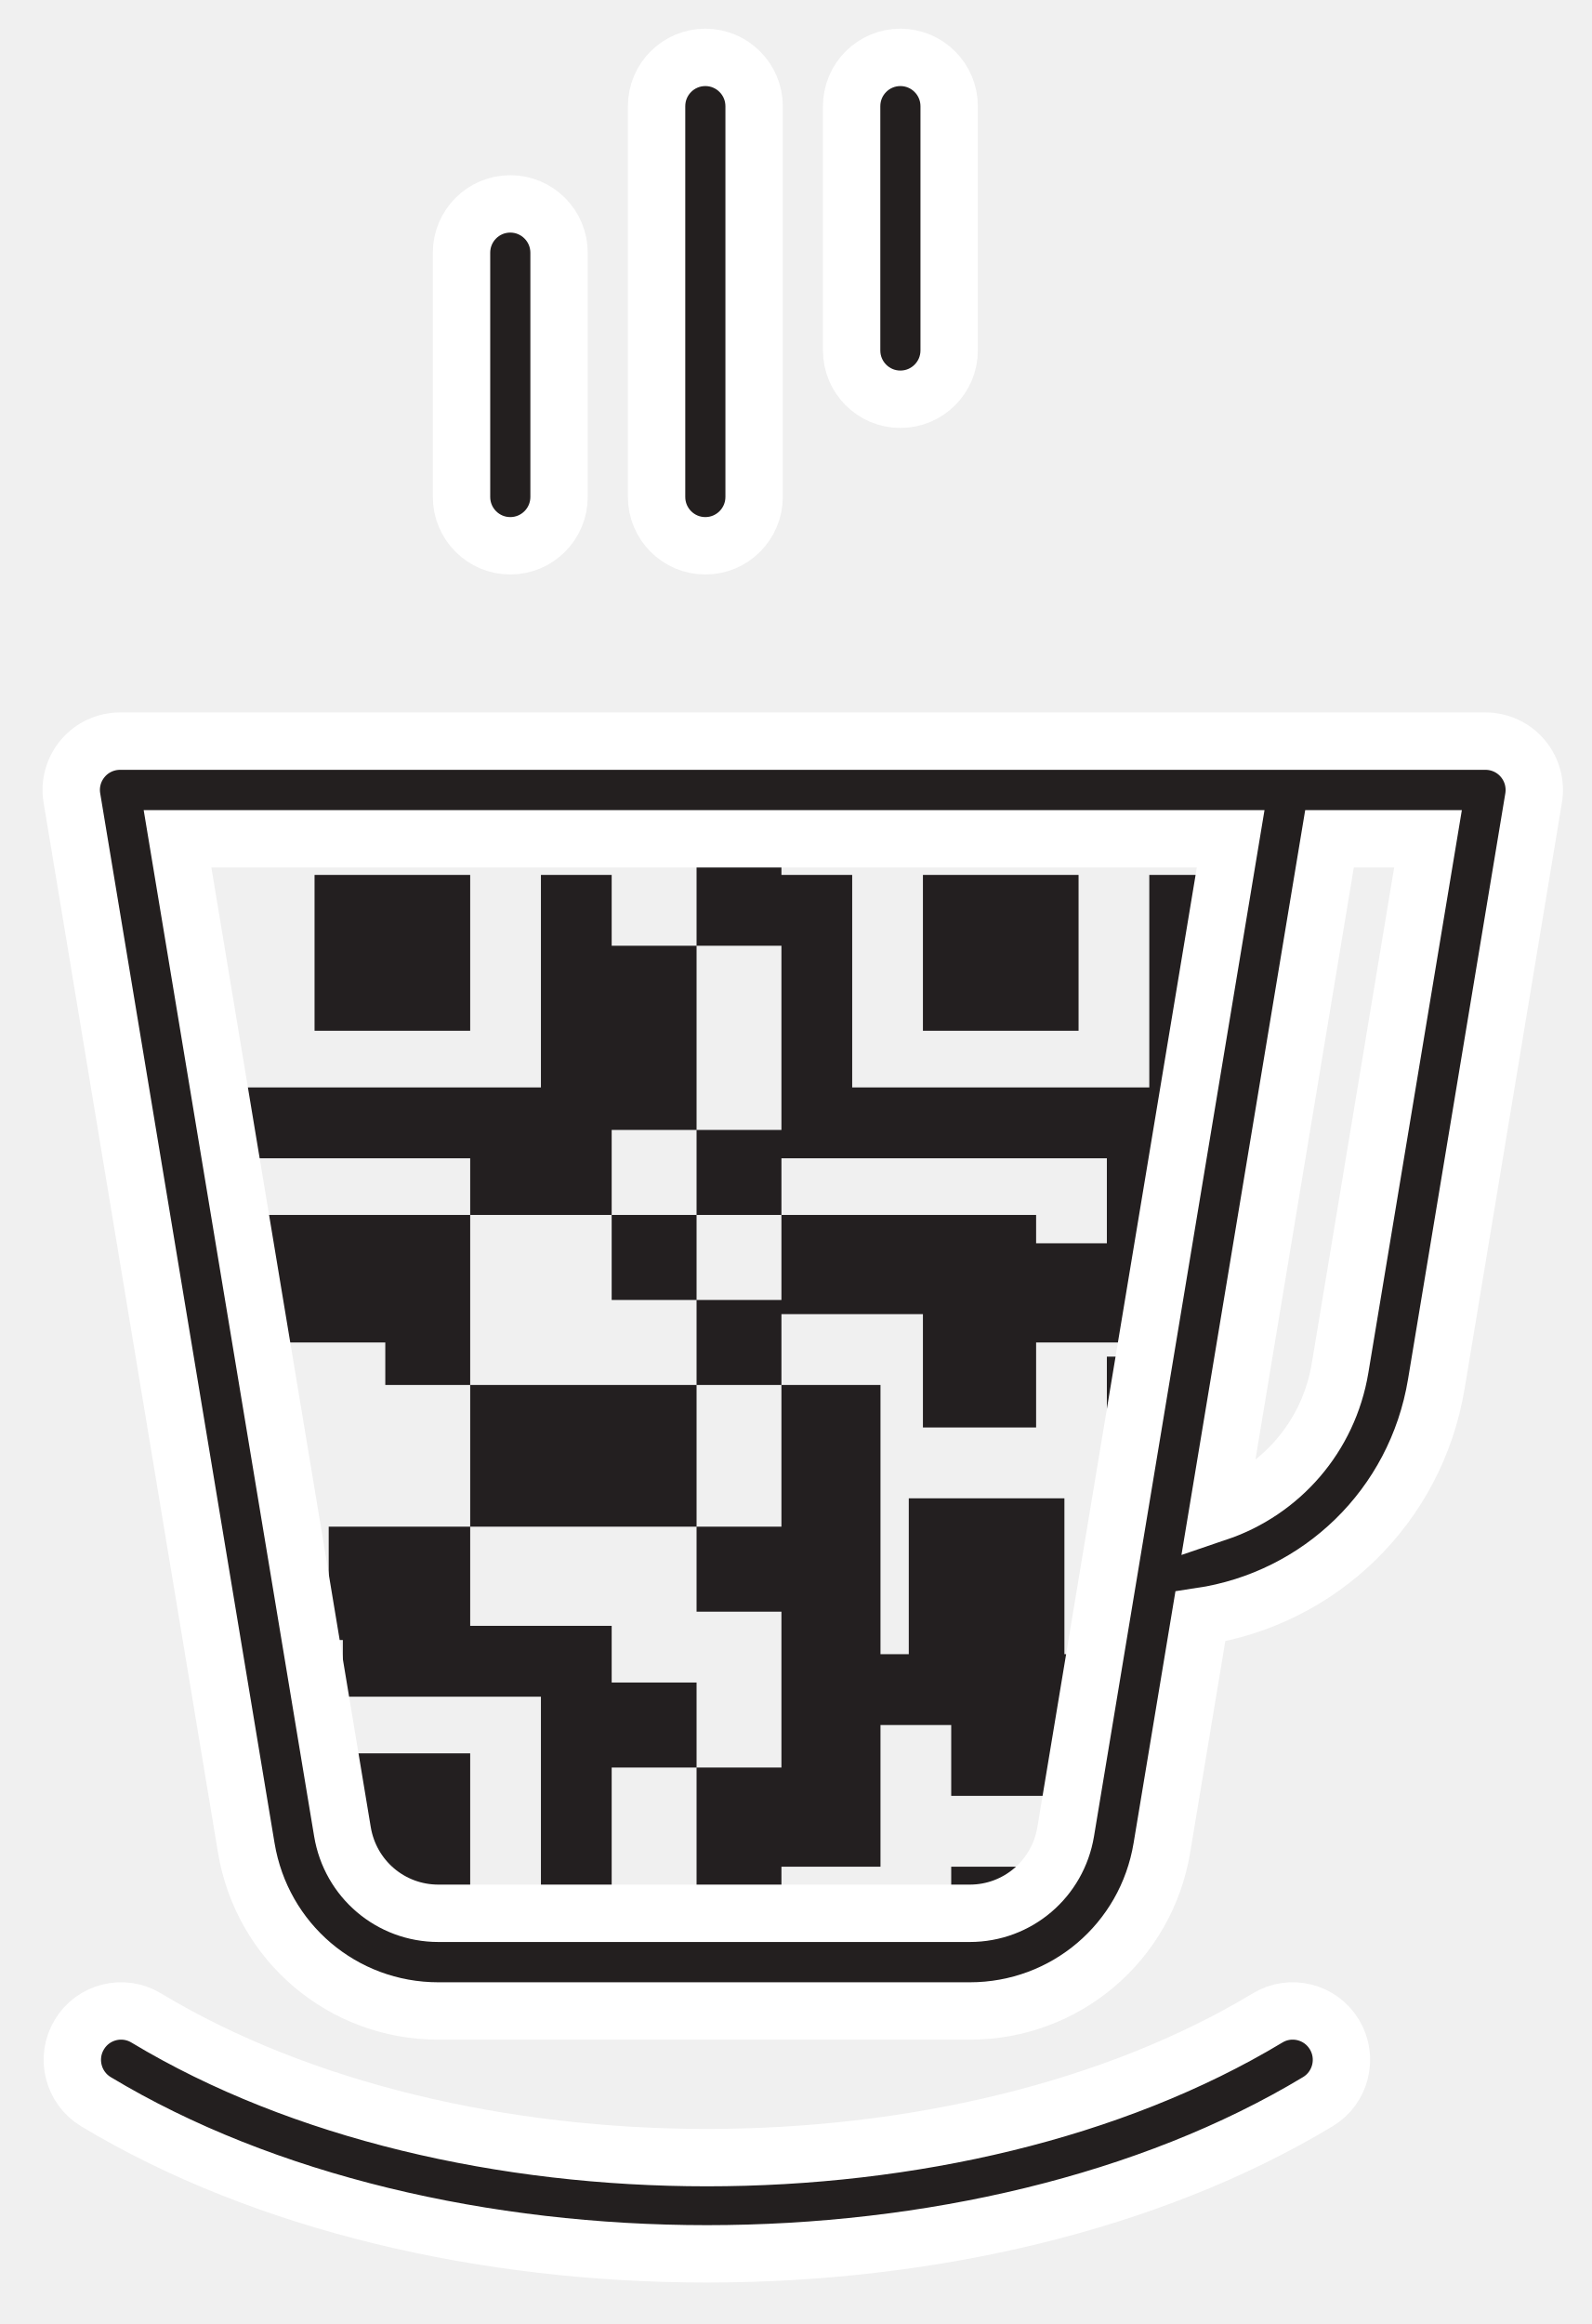
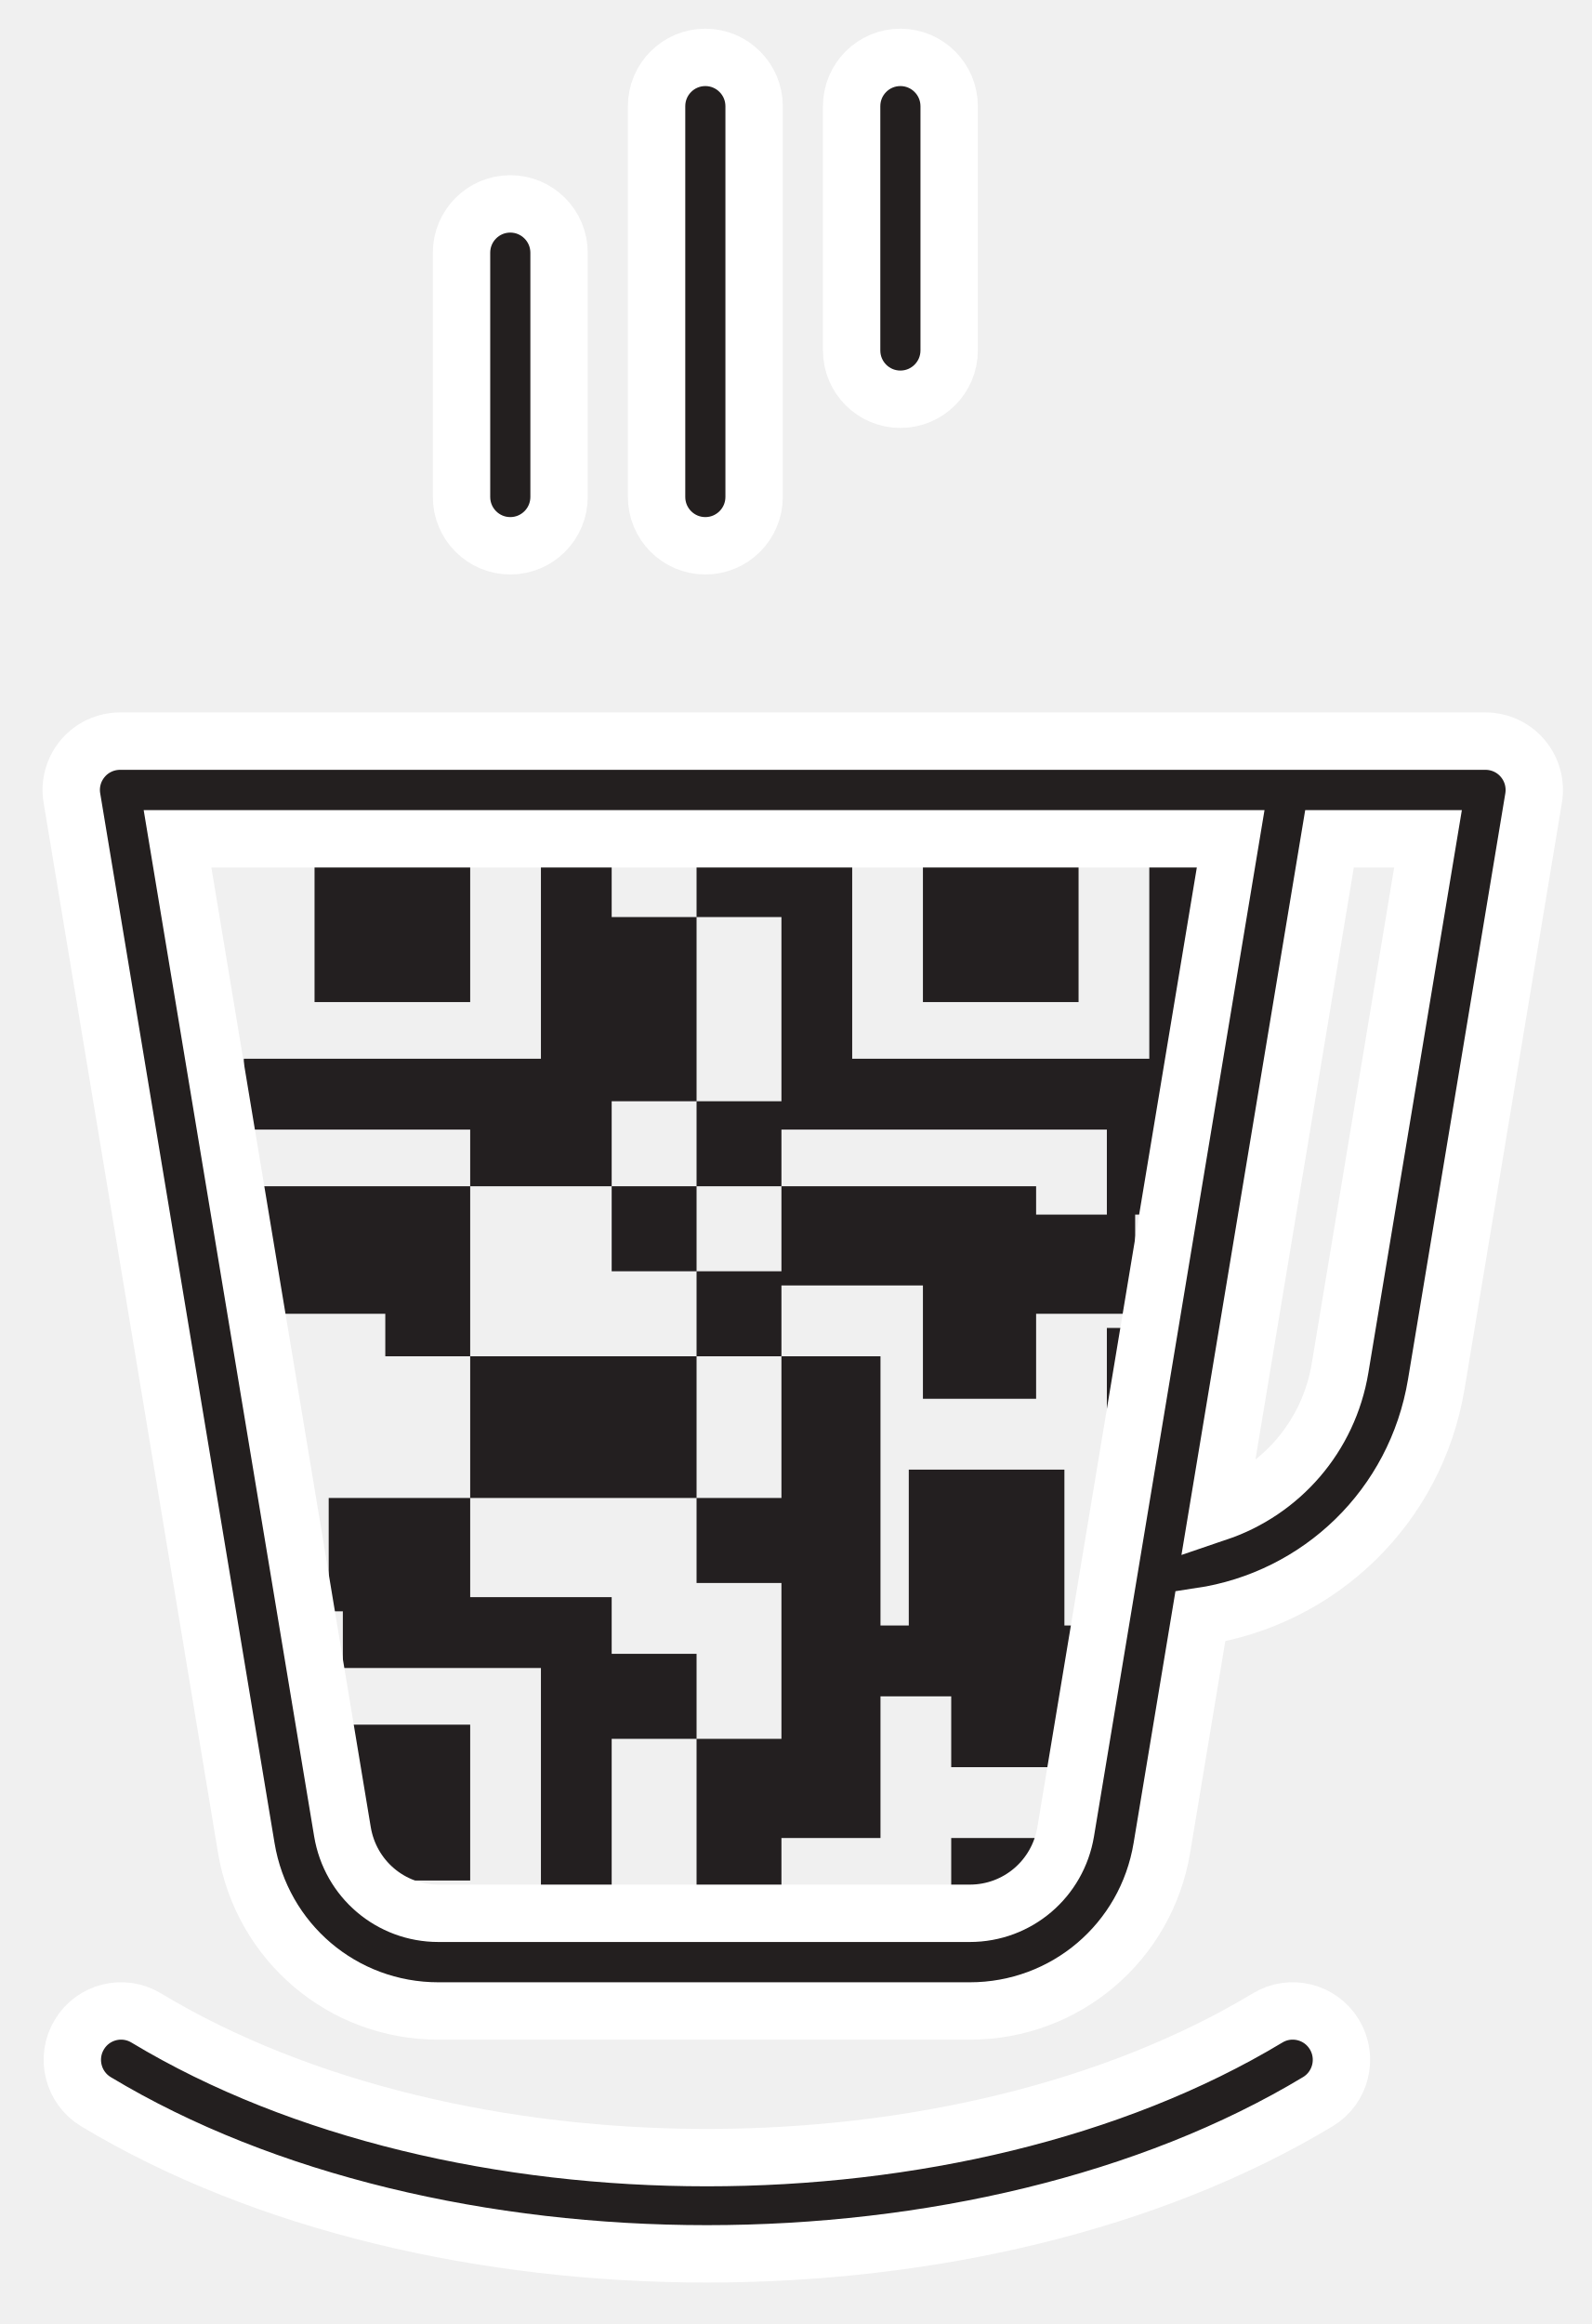
<svg xmlns="http://www.w3.org/2000/svg" xmlns:xlink="http://www.w3.org/1999/xlink" width="111px" height="162px" viewBox="0 0 111 162" version="1.1">
  <defs>
    <path d="M96.146,92.48 C94.724,101.035 88.013,107.439 79.693,108.682 L77.014,124.799 C75.922,131.393 70.285,136.18 63.618,136.18 L26.568,136.18 C19.897,136.18 14.263,131.393 13.169,124.795 L1.014,51.626 C0.847,50.638 1.126,49.631 1.775,48.865 C2.418,48.102 3.37,47.663 4.369,47.663 L99.58,47.663 C100.576,47.663 101.528,48.102 102.17,48.865 C102.82,49.631 103.095,50.638 102.932,51.626 L96.146,92.48 Z M8.378,54.472 L19.877,123.682 C20.424,126.977 23.236,129.371 26.568,129.371 L63.618,129.371 C66.946,129.371 69.758,126.977 70.306,123.682 L81.808,54.472 L8.378,54.472 Z M88.7,54.472 L80.897,101.427 C85.279,99.942 88.638,96.174 89.437,91.363 L95.568,54.472 L88.7,54.472 L88.7,54.472 Z M58.78,23.831 C56.899,23.831 55.38,22.306 55.38,20.427 L55.38,3.404 C55.38,1.525 56.899,0 58.78,0 C60.656,0 62.18,1.525 62.18,3.404 L62.18,20.427 C62.18,22.306 60.656,23.831 58.78,23.831 L58.78,23.831 Z M45.18,34.045 C43.299,34.045 41.78,32.52 41.78,30.64 L41.78,3.404 C41.78,1.525 43.299,0 45.18,0 C47.056,0 48.58,1.525 48.58,3.404 L48.58,30.64 C48.58,32.52 47.056,34.045 45.18,34.045 L45.18,34.045 Z M31.58,34.045 C29.699,34.045 28.18,32.52 28.18,30.64 L28.18,13.618 C28.18,11.739 29.699,10.213 31.58,10.213 C33.456,10.213 34.98,11.739 34.98,13.618 L34.98,30.64 C34.98,32.52 33.456,34.045 31.58,34.045 L31.58,34.045 Z M6.195,136.667 C27.751,149.648 62.826,149.648 84.382,136.667 C85.986,135.693 88.081,136.217 89.046,137.828 C90.015,139.441 89.495,141.532 87.887,142.502 C76.143,149.573 60.714,153.11 45.288,153.11 C29.863,153.11 14.433,149.573 2.686,142.502 C1.082,141.532 0.561,139.441 1.53,137.828 C2.496,136.214 4.59,135.696 6.195,136.667 L6.195,136.667 Z" id="path-1" />
  </defs>
  <g id="Page-1" stroke="none" stroke-width="1" fill="none" fill-rule="evenodd">
    <g id="Cup" transform="translate(4, 4)">
-       <g id="InnerQR" transform="translate(13, 56)" fill="#231F20">
+       <g id="InnerQR" transform="translate(13, 54)" fill="#231F20">
        <path d="M15.784,53.333 L15.784,46.42 L5.919,46.42 L5.919,54.321 L6.905,54.321 L6.905,58.272 L20.716,58.272 L20.716,77.037 L25.649,77.037 L25.649,56.296 L25.649,53.333 L15.784,53.333 Z M12.824,30.617 L15.784,30.617 L15.784,24.691 L0.986,24.691 L0.986,29.63 L0.986,33.58 L9.865,33.58 L9.865,36.543 L15.784,36.543 L15.784,30.617 L12.824,30.617 L12.824,30.617 L12.824,30.617 Z M68.068,5.926 L68.068,0.988 L63.135,0.988 L63.135,20.741 L68.068,20.741 L68.068,12.84 L73,12.84 L73,5.926 L68.068,5.926 L68.068,5.926 Z M20.716,15.802 L0,15.802 L0,20.741 L25.649,20.741 L25.649,17.284 L25.649,0.988 L20.716,0.988 L20.716,15.802 L20.716,15.802 Z M25.649,57.284 L31.568,57.284 L31.568,63.21 L25.649,63.21 L25.649,57.284 Z M31.568,63.21 L37.486,63.21 L37.486,76.049 L31.568,76.049 L31.568,63.21 Z M37.486,55.309 L63.135,55.309 L63.135,60.247 L37.486,60.247 L37.486,55.309 Z M37.486,60.247 L44.392,60.247 L44.392,70.123 L37.486,70.123 L37.486,60.247 Z M49.324,70.123 L57.216,70.123 L57.216,80 L49.324,80 L49.324,70.123 Z M49.324,60.247 L64.122,60.247 L64.122,65.185 L49.324,65.185 L49.324,60.247 Z M25.649,5.926 L31.568,5.926 L31.568,18.765 L25.649,18.765 L25.649,5.926 Z M31.568,0 L37.486,0 L37.486,5.926 L31.568,5.926 L31.568,0 Z M4.932,0.988 L15.784,0.988 L15.784,11.852 L4.932,11.852 L4.932,0.988 Z M46.365,44.444 L57.216,44.444 L57.216,55.309 L46.365,55.309 L46.365,44.444 Z M47.351,0.988 L58.203,0.988 L58.203,11.852 L47.351,11.852 L47.351,0.988 Z M42.419,15.802 L63.135,15.802 L63.135,20.741 L42.419,20.741 L42.419,15.802 Z M25.649,24.691 L31.568,24.691 L31.568,30.617 L25.649,30.617 L25.649,24.691 Z M31.568,30.617 L37.486,30.617 L37.486,36.543 L31.568,36.543 L31.568,30.617 Z M31.568,18.765 L37.486,18.765 L37.486,24.691 L31.568,24.691 L31.568,18.765 Z M15.784,20.741 L25.649,20.741 L25.649,24.691 L15.784,24.691 L15.784,20.741 Z M15.784,36.543 L31.568,36.543 L31.568,46.42 L15.784,46.42 L15.784,36.543 Z M31.568,46.42 L37.486,46.42 L37.486,52.346 L31.568,52.346 L31.568,46.42 Z M60.176,34.568 L67.081,34.568 L67.081,45.432 L60.176,45.432 L60.176,34.568 Z M37.486,36.543 L44.392,36.543 L44.392,55.309 L37.486,55.309 L37.486,36.543 Z M37.486,24.691 L55.243,24.691 L55.243,31.605 L37.486,31.605 L37.486,24.691 Z M55.243,26.667 L62.149,26.667 L62.149,33.58 L55.243,33.58 L55.243,26.667 Z M60.176,20.741 L68.068,20.741 L68.068,26.667 L60.176,26.667 L60.176,20.741 Z M47.351,31.605 L55.243,31.605 L55.243,39.506 L47.351,39.506 L47.351,31.605 Z M37.486,0.988 L42.419,0.988 L42.419,20.741 L37.486,20.741 L37.486,0.988 Z M4.932,62.222 L15.784,62.222 L15.784,73.086 L4.932,73.086 L4.932,62.222 Z" id="Rectangle-3" />
      </g>
      <g>
        <g>
          <use stroke="#FFFFFF" stroke-width="4" fill="#231F1F" fill-rule="evenodd" xlink:href="#path-1" />
          <use stroke="none" fill="none" xlink:href="#path-1" />
        </g>
      </g>
    </g>
  </g>
</svg>
